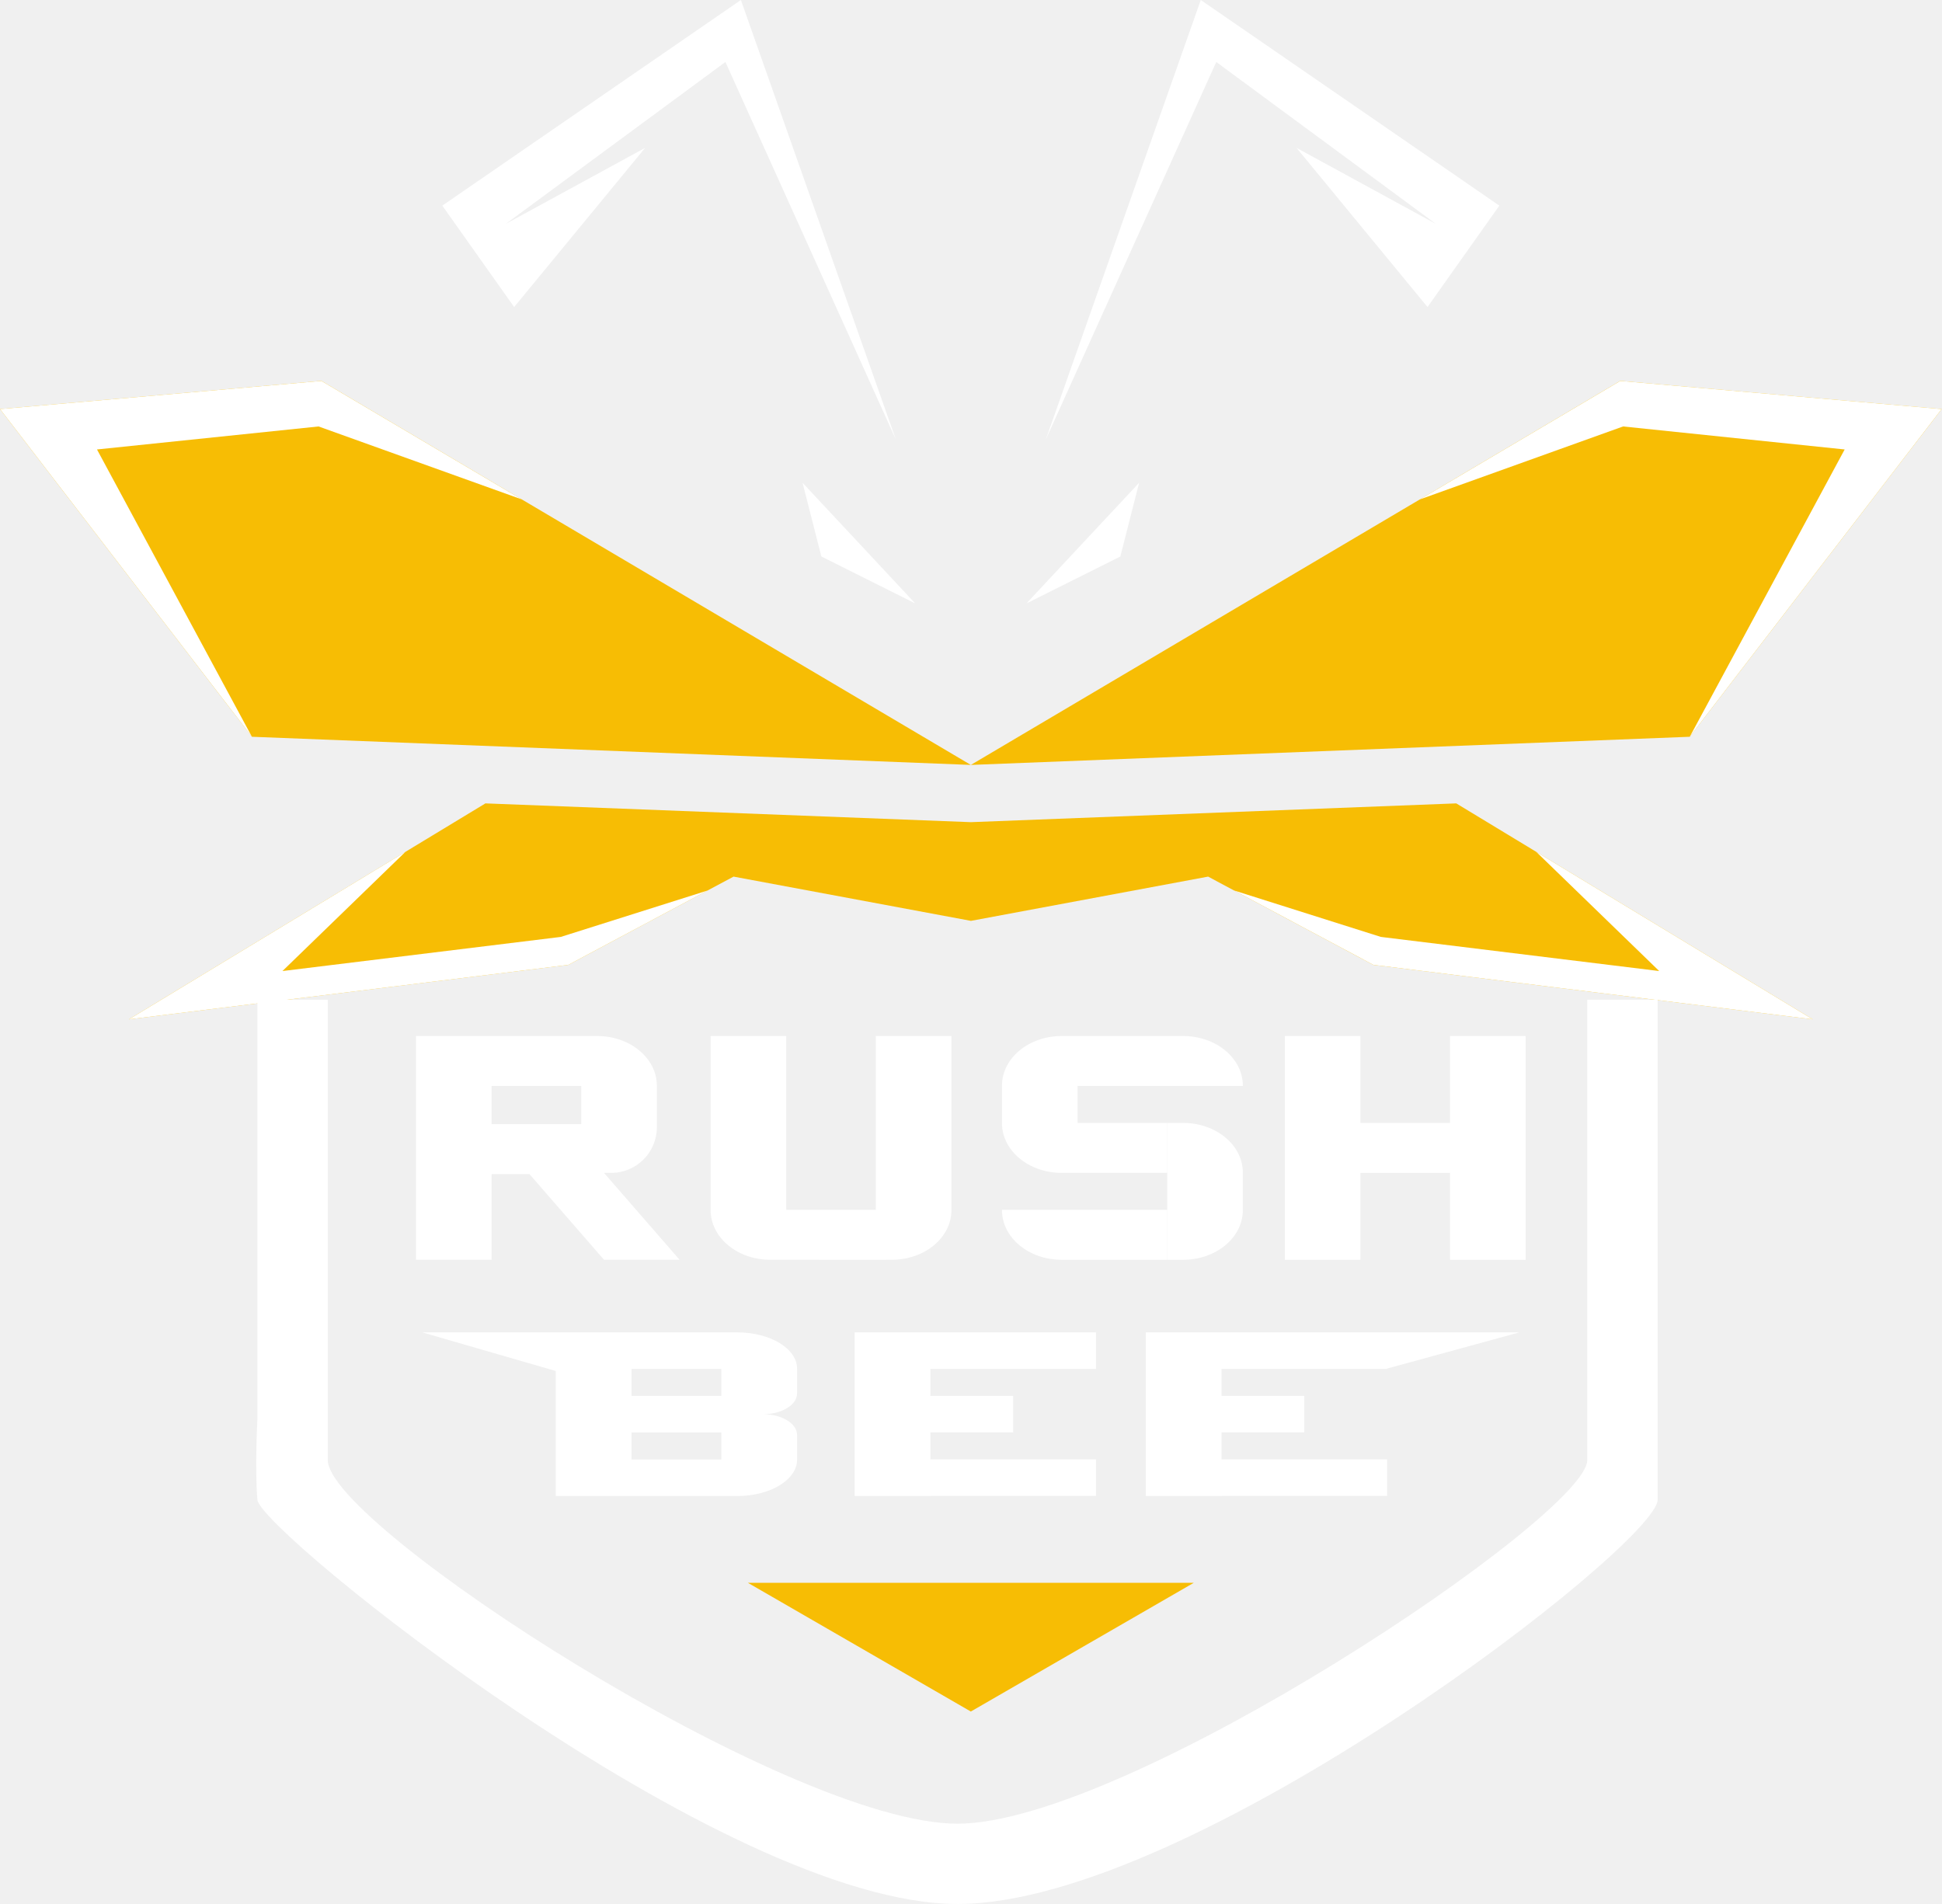
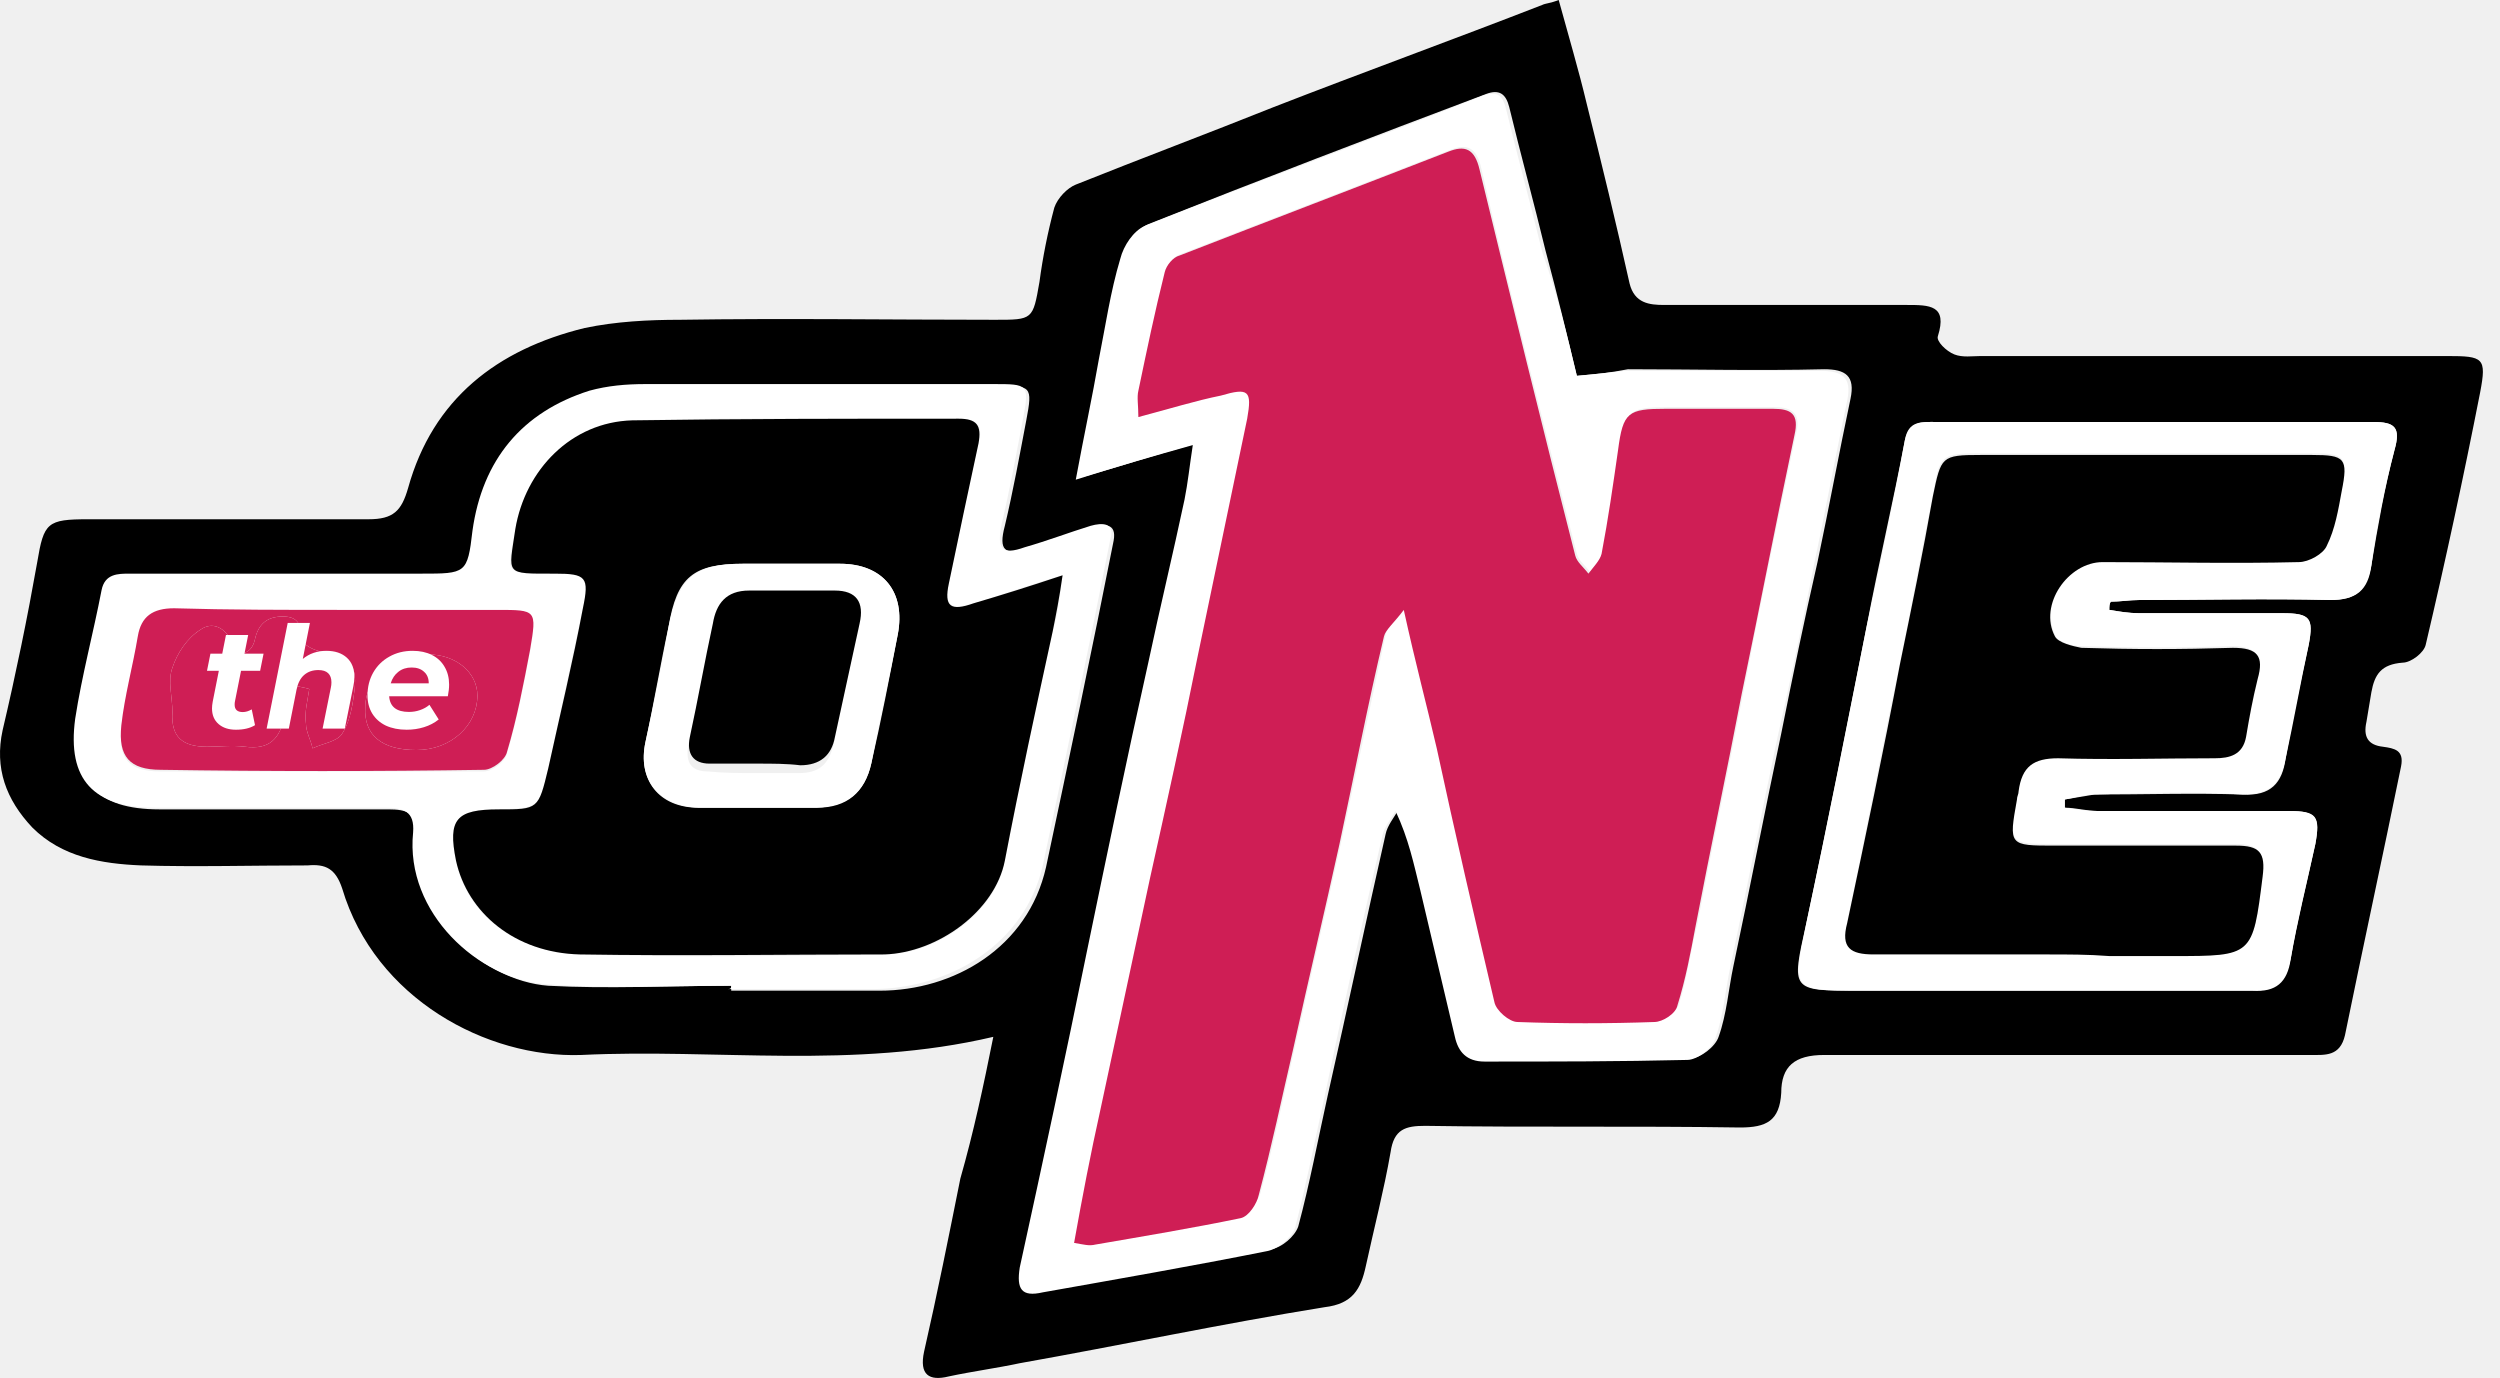
- <svg xmlns="http://www.w3.org/2000/svg" width="102" height="100" viewBox="0 0 102 100" fill="none">
-   <g clip-path="url(#clip0_0_192)">
-     <path d="M42.153 25.356C42.482 26.646 42.811 27.937 43.14 29.227C44.783 30.049 46.427 30.871 48.071 31.693C46.099 29.581 44.126 27.468 42.153 25.356Z" fill="white" />
-     <path d="M59.83 25.356C57.857 27.468 55.885 29.581 53.912 31.693C55.556 30.871 57.2 30.049 58.844 29.227C59.172 27.937 59.501 26.646 59.83 25.356Z" fill="white" />
-     <path d="M23.232 10.8C24.49 12.575 25.747 14.351 27.005 16.126C29.298 13.339 31.591 10.553 33.884 7.767C31.443 9.099 29.002 10.43 26.561 11.761C30.408 8.926 34.254 6.09 38.101 3.255C41.084 9.863 44.068 16.471 47.051 23.079C44.339 15.386 41.627 7.693 38.914 0C33.687 3.6 28.46 7.2 23.232 10.8Z" fill="white" />
-     <path d="M63.068 0C60.356 7.693 57.643 15.386 54.931 23.079C57.915 16.471 60.898 9.863 63.882 3.255C67.728 6.09 71.575 8.926 75.421 11.761C72.98 10.43 70.539 9.098 68.098 7.767C70.391 10.553 72.684 13.339 74.978 16.126C76.235 14.351 77.493 12.575 78.75 10.8C73.523 7.2 68.295 3.6 63.068 0Z" fill="white" />
-     <path d="M76.487 42.195L50.992 43.181L25.496 42.195C19.254 45.975 13.013 49.756 6.771 53.537C14.464 52.584 22.157 51.63 29.85 50.677C32.743 49.132 35.636 47.586 38.529 46.041C42.685 46.816 46.841 47.59 50.997 48.365C55.149 47.59 59.301 46.816 63.454 46.041C66.347 47.586 69.24 49.132 72.133 50.677C79.826 51.63 87.519 52.584 95.212 53.537C88.971 49.756 82.729 45.975 76.487 42.195Z" fill="#F7BD04" />
-     <path d="M0 21.485L13.231 38.696C25.818 39.189 38.404 39.682 50.991 40.175C39.621 33.452 28.25 26.729 16.88 20.005C11.253 20.498 5.627 20.992 0 21.485Z" fill="#F7BD04" />
-     <path d="M85.102 20.005C73.732 26.729 62.362 33.452 50.991 40.175C63.578 39.682 76.165 39.189 88.752 38.696C93.162 32.959 97.572 27.222 101.982 21.485C96.356 20.992 90.729 20.499 85.102 20.005Z" fill="#F7BD04" />
-     <path d="M5.094 23.606C8.973 23.203 12.853 22.8 16.732 22.398C20.29 23.675 23.847 24.952 27.404 26.229C23.896 24.154 20.388 22.08 16.88 20.006C11.253 20.499 5.627 20.992 0 21.485L13.231 38.696C10.518 33.666 7.806 28.636 5.094 23.606Z" fill="white" />
-     <path d="M14.835 51.001C16.989 48.914 19.143 46.826 21.296 44.738C16.454 47.671 11.612 50.604 6.771 53.537L29.85 50.677C32.287 49.375 34.724 48.073 37.162 46.772C34.593 47.584 32.024 48.396 29.455 49.208C24.582 49.806 19.709 50.404 14.835 51.001Z" fill="white" />
-     <path d="M96.888 23.606C94.176 28.636 91.464 33.666 88.752 38.696C93.162 32.959 97.572 27.222 101.982 21.485C96.356 20.992 90.729 20.499 85.103 20.006C81.594 22.08 78.086 24.154 74.578 26.229C78.135 24.952 81.693 23.675 85.25 22.398C89.13 22.8 93.009 23.203 96.888 23.606Z" fill="white" />
-     <path d="M87.147 51.001C82.274 50.403 77.4 49.806 72.527 49.208C69.958 48.396 67.39 47.583 64.821 46.771C67.258 48.073 69.695 49.375 72.133 50.676L95.212 53.537C90.37 50.604 85.528 47.671 80.686 44.738L87.147 51.001Z" fill="white" />
-     <path d="M83.367 52.508V59.461C83.367 59.461 83.367 69.96 83.367 76.688C83.367 79.602 59.204 95.783 50.291 95.783C41.379 95.783 17.216 80.099 17.216 76.688C17.216 73.276 17.216 59.461 17.216 59.461V55.063V52.508H13.518V55.522V59.461V74.553C13.518 74.553 13.384 77.128 13.518 78.769C13.653 80.41 37.932 100 50.291 100C62.65 100 87.065 81.094 87.065 78.769C87.065 76.444 87.065 74.553 87.065 74.553V59.461V55.522V52.508H83.367Z" fill="white" />
-     <path d="M39.281 83.131H62.702L50.991 89.892L39.281 83.131Z" fill="#F7BD04" />
-     <path d="M37.887 73.316H33.17V71.898H37.887V73.316ZM37.887 76.654H33.17V75.236H37.887V76.654ZM38.723 69.978H29.192H22.18C24.518 70.655 26.854 71.331 29.192 72.007V78.573H33.17L37.887 78.573L38.723 78.573C40.458 78.573 41.865 77.719 41.865 76.666V75.365C41.865 74.764 41.061 74.276 40.07 74.276C41.061 74.276 41.865 73.788 41.865 73.186V71.885C41.865 70.832 40.458 69.978 38.723 69.978Z" fill="white" />
-     <path d="M44.889 78.573H48.867V78.567H57.562V76.647H48.867V75.232H53.214V73.313H48.867V71.898H57.562V69.978H44.889V78.573Z" fill="white" />
-     <path d="M72.854 71.898V71.879C75.171 71.245 77.486 70.612 79.803 69.978H72.854H60.181V78.573H64.159V78.567H72.854V76.647H64.159V75.232H68.507V73.313H64.159V71.898H72.854Z" fill="white" />
-     <path d="M30.529 59.04H25.821V57.037H30.529V59.04ZM32.103 61.601C33.427 61.601 34.5 60.529 34.5 59.205V57.02C34.5 55.58 33.096 54.413 31.364 54.413H21.85V66.165H25.821V61.664H27.808L31.724 66.165H35.694L31.724 61.601H32.103Z" fill="white" />
-     <path d="M46.002 63.542H41.295V54.413H37.324V63.558C37.324 64.998 38.728 66.165 40.459 66.165H41.295L46.003 66.166L46.837 66.165C48.569 66.165 49.973 64.998 49.973 63.558V54.413H46.002V63.542Z" fill="white" />
-     <path d="M62.142 58.977H61.307V66.166H62.142C63.874 66.166 65.278 64.998 65.278 63.558V61.585C65.278 60.145 63.874 58.977 62.142 58.977Z" fill="white" />
-     <path d="M62.142 54.413H56.599L55.763 54.413C54.031 54.413 52.627 55.58 52.627 57.021V58.993C52.627 60.434 54.031 61.601 55.763 61.601H61.305V58.977H56.599V57.037H65.278V57.02C65.278 55.58 63.873 54.413 62.142 54.413Z" fill="white" />
-     <path d="M52.627 63.558C52.627 64.998 54.031 66.166 55.763 66.166H61.306V63.541H52.627V63.558Z" fill="white" />
-     <path d="M80.132 58.977V54.413H76.161V58.977H71.454V54.413H67.482V66.166H71.454V61.602H76.161V66.166H80.132V61.602V58.977Z" fill="white" />
-   </g>
-   <defs>
-     <clipPath id="clip0_0_192">
-       <rect width="102" height="100" fill="white" />
-     </clipPath>
-   </defs>
+ <svg xmlns="http://www.w3.org/2000/svg" width="127" height="70" viewBox="0 0 127 70" fill="none">
+   <path d="M50.46 52.672C43.342 54.346 36.392 53.258 29.525 53.593C24.752 53.76 19.058 50.745 17.383 45.135C17.048 44.13 16.546 43.879 15.625 43.963C12.778 43.963 9.931 44.046 7.167 43.963C5.158 43.879 3.148 43.544 1.641 42.037C0.301 40.613 -0.285 39.022 0.133 37.096C0.803 34.249 1.389 31.402 1.892 28.555C2.227 26.545 2.394 26.378 4.488 26.378C9.261 26.378 13.95 26.378 18.723 26.378C19.979 26.378 20.398 25.959 20.733 24.787C21.989 20.265 25.255 17.753 29.693 16.664C31.284 16.329 32.959 16.245 34.55 16.245C39.909 16.162 45.268 16.245 50.544 16.245C52.47 16.245 52.47 16.245 52.805 14.319C52.972 13.063 53.223 11.807 53.558 10.551C53.726 10.049 54.228 9.546 54.647 9.379C57.996 8.039 61.346 6.783 64.695 5.443C69.217 3.684 73.823 2.01 78.345 0.251C78.512 0.167 78.764 0.167 79.182 0C79.685 1.842 80.187 3.517 80.606 5.276C81.359 8.29 82.113 11.388 82.783 14.403C83.034 15.408 83.788 15.492 84.541 15.492C88.645 15.492 92.748 15.492 96.851 15.492C98.023 15.492 98.945 15.492 98.442 17.083C98.358 17.334 98.861 17.836 99.279 18.004C99.698 18.171 100.201 18.087 100.619 18.087C108.491 18.087 116.446 18.087 124.317 18.087C126.16 18.087 126.327 18.171 125.992 19.93C125.155 24.2 124.234 28.471 123.229 32.742C123.145 33.16 122.475 33.663 122.056 33.663C120.968 33.747 120.633 34.249 120.465 35.17C120.382 35.673 120.298 36.175 120.214 36.677C120.047 37.431 120.298 37.85 121.051 37.934C121.638 38.017 122.14 38.101 121.973 38.938C121.051 43.46 120.047 48.066 119.125 52.588C118.874 53.676 118.121 53.593 117.367 53.593C109.161 53.593 100.954 53.593 92.664 53.593C91.157 53.593 90.487 54.179 90.487 55.519C90.403 56.942 89.733 57.277 88.394 57.277C83.034 57.193 77.675 57.277 72.4 57.193C71.395 57.193 70.808 57.361 70.641 58.533C70.306 60.459 69.804 62.385 69.385 64.311C69.134 65.483 68.715 66.237 67.291 66.405C62.1 67.242 56.992 68.331 51.8 69.252C50.627 69.503 49.371 69.67 48.199 69.922C47.194 70.173 46.692 69.838 46.943 68.665C47.613 65.735 48.199 62.804 48.785 59.873C49.455 57.528 49.958 55.184 50.46 52.672ZM80.103 19.092C79.601 16.999 79.099 14.905 78.512 12.728C77.926 10.3 77.256 7.871 76.67 5.443C76.503 4.773 76.168 4.522 75.498 4.773C69.72 6.95 64.026 9.127 58.331 11.388C57.745 11.64 57.243 12.393 57.075 13.063C56.573 14.738 56.322 16.413 55.987 18.171C55.568 20.097 55.233 22.023 54.814 24.284C56.908 23.698 58.666 23.112 60.76 22.526C60.592 23.614 60.509 24.452 60.341 25.289C59.755 28.052 59.085 30.816 58.499 33.579C57.494 38.436 56.489 43.293 55.401 48.15C54.228 53.509 53.14 58.952 51.967 64.311C51.716 65.4 51.967 65.818 53.14 65.567C56.908 64.897 60.76 64.227 64.528 63.474C65.114 63.39 65.784 62.804 65.952 62.301C66.538 60.124 66.957 57.863 67.459 55.602C68.464 51.164 69.385 46.81 70.39 42.372C70.474 41.953 70.808 41.534 71.06 41.116C71.73 42.539 71.981 43.879 72.316 45.135C72.902 47.647 73.488 50.076 74.074 52.588C74.242 53.341 74.66 53.844 75.582 53.844C79.015 53.844 82.448 53.844 85.881 53.76C86.384 53.76 87.137 53.174 87.305 52.672C87.724 51.499 87.807 50.243 88.058 49.071C88.896 45.135 89.65 41.199 90.487 37.264C91.073 34.333 91.659 31.486 92.329 28.555C92.915 25.791 93.418 23.028 94.004 20.265C94.255 19.092 93.753 18.757 92.664 18.757C89.315 18.841 85.965 18.757 82.699 18.757C81.862 18.925 81.108 19.009 80.103 19.092ZM37.146 50.076C37.146 50.159 37.146 50.243 37.146 50.327C39.658 50.327 42.17 50.327 44.682 50.327C48.45 50.327 52.218 48.15 53.14 44.046C54.312 38.52 55.484 32.993 56.573 27.466C56.74 26.545 56.071 26.629 55.568 26.796C54.396 27.131 53.307 27.55 52.218 27.885C51.046 28.22 50.711 27.969 51.046 26.713C51.465 24.954 51.8 23.112 52.135 21.353C52.47 19.595 52.386 19.595 50.627 19.595C44.766 19.595 38.82 19.595 32.959 19.595C32.038 19.595 31.033 19.678 30.112 19.93C26.678 21.018 24.669 23.363 24.166 27.047C23.831 29.225 23.831 29.225 21.57 29.225C16.63 29.225 11.689 29.225 6.749 29.225C6.079 29.225 5.492 29.225 5.325 30.062C4.906 32.239 4.32 34.416 3.985 36.594C3.566 39.692 4.906 41.116 8.088 41.116C11.94 41.116 15.876 41.116 19.728 41.116C20.649 41.116 21.235 41.283 21.151 42.372C20.733 46.475 24.501 49.824 27.851 50.076C30.865 50.243 34.047 50.076 37.146 50.076ZM107.151 30.983C107.151 30.816 107.151 30.648 107.235 30.564C107.737 30.564 108.239 30.481 108.658 30.481C111.924 30.481 115.106 30.397 118.372 30.481C119.712 30.481 120.214 29.978 120.465 28.722C120.8 26.713 121.135 24.787 121.638 22.861C121.973 21.688 121.638 21.437 120.549 21.437C116.781 21.437 112.929 21.437 109.161 21.437C105.56 21.437 101.959 21.437 98.358 21.437C97.688 21.437 97.019 21.353 96.767 22.358C96.181 25.456 95.427 28.639 94.841 31.737C93.837 36.845 92.832 41.953 91.743 46.977C90.989 50.327 90.989 50.327 94.339 50.327C101.038 50.327 107.737 50.327 114.436 50.327C115.608 50.327 116.111 49.824 116.362 48.736C116.697 46.726 117.199 44.8 117.618 42.874C117.869 41.534 117.702 41.199 116.278 41.199C113.013 41.199 109.831 41.199 106.565 41.199C105.979 41.199 105.476 41.032 104.89 41.032C104.89 40.864 104.89 40.781 104.89 40.613C105.392 40.529 105.895 40.446 106.397 40.362C108.909 40.362 111.422 40.278 113.934 40.362C115.357 40.446 115.943 39.776 116.111 38.52C116.446 36.594 116.865 34.668 117.283 32.742C117.534 31.402 117.367 31.151 115.943 31.151C113.515 31.151 111.087 31.151 108.658 31.151C108.156 31.151 107.653 31.067 107.151 30.983Z" fill="black" />
+   <path d="M80.105 19.093C81.026 19.009 81.78 18.925 82.534 18.841C85.883 18.841 89.233 18.841 92.498 18.841C93.587 18.841 94.09 19.176 93.838 20.349C93.252 23.112 92.75 25.875 92.163 28.639C91.577 31.57 90.991 34.417 90.321 37.347C89.484 41.283 88.73 45.219 87.893 49.155C87.642 50.327 87.558 51.583 87.139 52.755C86.972 53.258 86.218 53.844 85.716 53.844C82.282 53.928 78.849 53.928 75.416 53.928C74.495 53.928 74.076 53.425 73.909 52.672C73.322 50.16 72.736 47.731 72.15 45.219C71.815 43.879 71.564 42.623 70.894 41.2C70.643 41.618 70.308 42.037 70.224 42.456C69.219 46.81 68.214 51.248 67.293 55.686C66.791 57.947 66.372 60.124 65.786 62.385C65.618 62.888 64.865 63.474 64.362 63.558C60.594 64.311 56.742 64.981 52.974 65.651C51.885 65.902 51.634 65.484 51.802 64.395C52.974 59.036 54.146 53.593 55.235 48.233C56.24 43.377 57.245 38.52 58.333 33.663C58.919 30.9 59.589 28.136 60.175 25.373C60.343 24.536 60.427 23.698 60.594 22.61C58.501 23.196 56.742 23.698 54.649 24.368C55.067 22.107 55.486 20.181 55.821 18.255C56.156 16.58 56.407 14.822 56.91 13.147C57.077 12.477 57.58 11.724 58.166 11.472C63.86 9.211 69.638 7.118 75.332 4.857C76.086 4.606 76.337 4.857 76.504 5.527C77.091 7.955 77.76 10.384 78.347 12.812C79.1 14.906 79.603 16.999 80.105 19.093ZM57.831 21.186C59.338 20.767 60.678 20.349 62.101 20.014C63.441 19.595 63.692 19.762 63.441 21.186C62.688 25.206 61.766 29.225 60.929 33.244C60.092 37.013 59.254 40.781 58.501 44.549C57.663 48.485 56.826 52.337 55.989 56.272C55.486 58.45 55.151 60.711 54.649 63.055C55.151 63.055 55.402 63.139 55.737 63.139C58.249 62.72 60.678 62.302 63.106 61.799C63.441 61.715 63.86 61.045 64.027 60.627C64.697 58.198 65.2 55.686 65.786 53.174C66.54 49.741 67.377 46.224 68.131 42.791C68.884 39.273 69.638 35.757 70.391 32.239C70.475 31.821 70.894 31.57 71.396 30.9C72.066 33.496 72.569 35.757 73.071 37.934C74.076 42.204 74.997 46.559 76.002 50.829C76.086 51.248 76.756 51.751 77.174 51.834C79.519 51.918 81.864 51.918 84.125 51.834C84.543 51.834 85.213 51.332 85.297 50.997C85.716 49.657 85.883 48.317 86.218 46.977C86.972 43.042 87.809 39.106 88.563 35.17C89.4 30.816 90.321 26.378 91.242 22.023C91.494 21.018 91.075 20.684 90.154 20.684C88.311 20.684 86.469 20.684 84.711 20.684C82.785 20.684 82.534 20.851 82.282 22.777C82.031 24.536 81.78 26.294 81.445 28.053C81.361 28.387 81.026 28.723 80.775 29.057C80.524 28.723 80.189 28.471 80.105 28.136C78.43 21.605 76.756 15.073 75.248 8.542C74.997 7.453 74.495 7.285 73.657 7.62C69.135 9.379 64.53 11.137 60.008 12.896C59.673 12.98 59.338 13.398 59.254 13.733C58.752 15.743 58.333 17.753 57.914 19.762C57.747 20.181 57.831 20.6 57.831 21.186Z" fill="white" />
+   <path d="M37.148 50.075C33.966 50.075 30.867 50.243 27.685 49.992C24.336 49.74 20.568 46.391 20.986 42.288C21.07 41.199 20.484 41.032 19.563 41.032C15.711 41.032 11.775 41.032 7.923 41.032C4.741 41.032 3.401 39.608 3.82 36.51C4.155 34.333 4.741 32.156 5.16 29.978C5.327 29.141 5.997 29.141 6.583 29.141C11.524 29.141 16.465 29.141 21.405 29.141C23.666 29.141 23.75 29.141 24.001 26.964C24.503 23.363 26.513 20.934 29.946 19.846C30.867 19.595 31.789 19.511 32.793 19.511C38.655 19.511 44.601 19.511 50.462 19.511C52.221 19.511 52.304 19.511 51.97 21.27C51.635 23.028 51.3 24.87 50.881 26.629C50.63 27.885 50.881 28.22 52.053 27.801C53.226 27.466 54.314 27.047 55.403 26.712C55.989 26.545 56.659 26.545 56.408 27.382C55.319 32.909 54.147 38.436 52.974 43.963C52.053 47.982 48.285 50.159 44.517 50.243C42.005 50.243 39.492 50.243 36.98 50.243C37.148 50.243 37.148 50.159 37.148 50.075ZM53.979 29.225C52.221 29.727 50.881 30.23 49.457 30.648C48.285 30.983 47.95 30.816 48.201 29.643C48.704 27.299 49.122 24.954 49.709 22.526C49.96 21.605 49.625 21.27 48.704 21.27C43.177 21.27 37.65 21.186 32.123 21.353C29.025 21.437 26.764 23.782 26.178 26.88C25.759 29.225 25.508 29.141 28.188 29.141C29.779 29.141 29.946 29.308 29.611 30.899C29.025 33.579 28.439 36.342 27.853 39.022C27.35 41.115 27.35 41.032 25.341 41.115C23.247 41.115 22.745 41.618 23.163 43.711C23.666 46.391 26.178 48.401 29.444 48.484C34.636 48.652 39.744 48.568 44.935 48.484C47.615 48.484 50.63 46.307 51.048 43.711C51.802 39.859 52.639 35.924 53.477 32.072C53.728 31.318 53.812 30.481 53.979 29.225ZM17.302 30.983C14.455 30.983 11.691 30.983 8.844 30.983C7.756 30.983 7.253 31.402 7.002 32.407C6.751 33.914 6.332 35.421 6.165 36.929C5.997 38.52 6.5 39.19 8.174 39.19C13.617 39.19 19.144 39.19 24.587 39.19C25.006 39.19 25.676 38.687 25.759 38.268C26.262 36.594 26.597 34.835 26.932 33.077C27.267 31.067 27.267 31.067 25.257 31.067C22.577 30.983 19.898 30.983 17.302 30.983Z" fill="white" />
+   <path d="M107.154 30.983C107.656 31.067 108.159 31.151 108.661 31.151C111.09 31.151 113.518 31.151 115.946 31.151C117.37 31.151 117.537 31.402 117.286 32.742C116.868 34.668 116.533 36.594 116.114 38.52C115.863 39.776 115.36 40.362 113.937 40.362C111.425 40.195 108.912 40.278 106.4 40.362C105.898 40.362 105.395 40.53 104.893 40.613C104.893 40.781 104.893 40.865 104.893 41.032C105.479 41.116 105.982 41.2 106.568 41.2C109.833 41.2 113.016 41.2 116.281 41.2C117.705 41.2 117.872 41.451 117.621 42.874C117.202 44.8 116.7 46.81 116.365 48.736C116.198 49.908 115.611 50.411 114.439 50.327C107.74 50.327 101.041 50.327 94.342 50.327C90.992 50.327 91.076 50.243 91.746 46.977C92.835 41.869 93.84 36.761 94.844 31.737C95.514 28.639 96.184 25.54 96.77 22.358C96.938 21.354 97.608 21.437 98.361 21.437C101.962 21.437 105.563 21.437 109.164 21.437C112.932 21.437 116.784 21.437 120.552 21.437C121.641 21.437 121.976 21.689 121.641 22.861C121.138 24.787 120.719 26.797 120.468 28.723C120.301 29.979 119.715 30.481 118.375 30.481C115.109 30.397 111.927 30.481 108.661 30.481C108.159 30.481 107.656 30.565 107.238 30.565C107.154 30.648 107.154 30.816 107.154 30.983ZM103.972 48.485C105.06 48.485 106.065 48.485 107.154 48.485C108.242 48.485 109.331 48.485 110.42 48.485C114.523 48.485 114.439 48.485 114.942 44.465C115.109 43.293 114.69 42.874 113.602 42.874C110.503 42.874 107.489 42.874 104.39 42.874C102.046 42.874 102.046 42.874 102.465 40.53C102.465 40.362 102.548 40.278 102.548 40.111C102.716 38.939 103.302 38.436 104.558 38.436C107.238 38.52 109.833 38.436 112.513 38.436C113.351 38.436 113.937 38.269 114.104 37.348C114.272 36.343 114.523 35.422 114.69 34.417C114.942 33.328 114.607 32.826 113.434 32.826C110.838 32.909 108.326 32.909 105.73 32.826C105.228 32.826 104.474 32.575 104.39 32.239C103.637 30.565 105.06 28.471 106.819 28.471C110.168 28.471 113.518 28.471 116.784 28.471C117.286 28.471 118.04 28.053 118.207 27.634C118.626 26.797 118.71 25.792 118.961 24.87C119.296 23.196 119.128 23.028 117.454 23.028C111.843 23.028 106.233 23.028 100.622 23.028C98.612 23.028 98.529 23.112 98.194 25.122C97.608 27.969 97.105 30.816 96.519 33.663C95.598 38.017 94.761 42.456 93.84 46.81C93.588 48.066 94.007 48.401 95.179 48.401C98.11 48.485 101.041 48.485 103.972 48.485Z" fill="white" />
+   <path d="M57.83 21.186C57.83 20.6 57.746 20.181 57.83 19.846C58.249 17.836 58.667 15.827 59.17 13.817C59.253 13.482 59.588 13.063 59.923 12.98C64.445 11.221 69.051 9.463 73.573 7.704C74.41 7.369 74.912 7.537 75.164 8.625C76.755 15.157 78.346 21.688 80.021 28.22C80.104 28.555 80.439 28.806 80.691 29.141C80.942 28.806 81.277 28.471 81.36 28.136C81.695 26.378 81.947 24.619 82.198 22.861C82.449 20.935 82.7 20.767 84.626 20.767C86.468 20.767 88.311 20.767 90.069 20.767C90.99 20.767 91.409 21.018 91.158 22.107C90.237 26.462 89.399 30.816 88.478 35.254C87.725 39.19 86.887 43.125 86.133 47.061C85.882 48.401 85.631 49.741 85.212 51.081C85.129 51.499 84.459 51.918 84.04 51.918C81.695 52.002 79.351 52.002 77.09 51.918C76.671 51.918 76.001 51.332 75.917 50.913C74.912 46.642 73.908 42.288 72.987 38.017C72.484 35.84 71.898 33.663 71.312 30.983C70.809 31.653 70.391 31.988 70.307 32.323C69.469 35.84 68.8 39.357 68.046 42.874C67.292 46.307 66.455 49.825 65.701 53.258C65.115 55.77 64.613 58.198 63.943 60.711C63.859 61.129 63.44 61.799 63.022 61.883C60.593 62.385 58.081 62.804 55.653 63.223C55.318 63.306 55.066 63.223 54.564 63.139C54.983 60.794 55.401 58.617 55.904 56.356C56.741 52.42 57.579 48.568 58.416 44.633C59.253 40.864 60.091 37.096 60.844 33.328C61.682 29.309 62.519 25.289 63.357 21.27C63.608 19.846 63.44 19.679 62.017 20.097C60.761 20.349 59.421 20.767 57.83 21.186Z" fill="#CF1E55" />
+   <path d="M53.979 29.225C53.812 30.397 53.644 31.235 53.477 32.072C52.639 35.924 51.802 39.776 51.048 43.712C50.546 46.307 47.615 48.401 44.935 48.485C39.743 48.485 34.635 48.569 29.444 48.485C26.178 48.401 23.749 46.391 23.163 43.712C22.744 41.618 23.163 41.116 25.34 41.116C27.35 41.116 27.35 41.116 27.853 39.022C28.439 36.343 29.109 33.579 29.611 30.9C29.946 29.309 29.779 29.141 28.188 29.141C25.592 29.141 25.843 29.225 26.178 26.88C26.68 23.866 29.025 21.437 32.123 21.354C37.65 21.27 43.177 21.27 48.703 21.27C49.624 21.27 49.876 21.605 49.708 22.526C49.206 24.87 48.703 27.215 48.201 29.644C47.95 30.816 48.285 31.067 49.457 30.648C50.881 30.23 52.221 29.811 53.979 29.225ZM38.487 41.032C39.492 41.032 40.497 41.032 41.502 41.032C43.009 40.948 43.93 40.278 44.265 38.771C44.768 36.594 45.186 34.417 45.605 32.239C46.024 30.062 44.852 28.639 42.674 28.639C40.999 28.639 39.408 28.639 37.734 28.639C35.222 28.639 34.384 29.309 33.965 31.821C33.547 33.747 33.212 35.757 32.793 37.682C32.374 39.608 33.463 41.032 35.473 41.032C36.478 41.032 37.483 41.032 38.487 41.032Z" fill="black" />
+   <path d="M15.04 34.835C15.291 34.919 15.459 34.919 15.71 35.003C15.627 35.589 15.459 36.175 15.543 36.761C15.543 37.18 15.794 37.599 15.878 38.017C16.38 37.766 17.134 37.682 17.385 37.264C17.72 36.761 17.887 36.008 17.971 35.338C18.222 33.747 17.804 33.328 16.213 33.077C15.878 32.993 15.375 32.742 15.375 32.491C15.291 31.821 15.208 31.318 14.37 31.318C13.533 31.318 13.114 31.737 12.947 32.491C12.779 33.244 12.11 33.412 11.858 32.742C11.44 31.821 10.77 31.57 10.184 31.988C9.514 32.407 9.011 33.161 8.76 33.914C8.509 34.584 8.76 35.422 8.76 36.175C8.676 37.431 9.262 37.934 10.518 37.934C11.188 37.934 11.774 37.85 12.444 37.934C13.7 38.101 14.203 37.515 14.454 36.426C14.538 36.008 14.789 35.422 15.04 34.835Z" fill="#CF1E55" />
+   <path d="M21.153 38.101C22.912 38.101 24.252 36.845 24.252 35.338C24.252 34.165 23.163 33.244 21.739 33.244C19.981 33.244 18.557 34.417 18.557 35.924C18.474 37.347 19.395 38.101 21.153 38.101Z" fill="#CF1E55" />
+   <path fill-rule="evenodd" clip-rule="evenodd" d="M17.301 30.983H25.256C27.266 30.983 27.266 30.983 26.931 32.993C26.596 34.752 26.261 36.51 25.759 38.185C25.675 38.604 25.005 39.106 24.587 39.106C19.143 39.19 13.617 39.19 8.174 39.106C6.583 39.106 5.997 38.436 6.164 36.845C6.332 35.338 6.75 33.831 7.001 32.323C7.169 31.318 7.755 30.9 8.844 30.9C11.606 30.983 14.453 30.983 17.299 30.983H17.301ZM15.71 35.003C15.459 34.919 15.291 34.919 15.04 34.835C14.789 35.422 14.538 36.008 14.454 36.426C14.203 37.515 13.7 38.101 12.444 37.934C11.774 37.85 11.188 37.934 10.518 37.934C9.262 37.934 8.676 37.431 8.76 36.175C8.76 35.422 8.509 34.584 8.76 33.914C9.011 33.161 9.514 32.407 10.184 31.988C10.77 31.57 11.44 31.821 11.858 32.742C12.11 33.412 12.779 33.244 12.947 32.491C13.114 31.737 13.533 31.318 14.37 31.318C15.208 31.318 15.291 31.821 15.375 32.491C15.375 32.742 15.878 32.993 16.213 33.077C17.804 33.328 18.222 33.747 17.971 35.338C17.887 36.008 17.72 36.761 17.385 37.264C17.134 37.682 16.38 37.766 15.878 38.017C15.794 37.599 15.543 37.18 15.543 36.761C15.459 36.175 15.627 35.589 15.71 35.003ZM24.252 35.338C24.252 36.845 22.912 38.101 21.153 38.101C19.395 38.101 18.474 37.347 18.557 35.924C18.557 34.417 19.981 33.244 21.739 33.244C23.163 33.244 24.252 34.165 24.252 35.338Z" fill="#CF1E55" />
+   <path d="M103.969 48.485C101.038 48.485 98.107 48.485 95.176 48.485C94.004 48.485 93.502 48.15 93.837 46.894C94.758 42.539 95.679 38.185 96.516 33.747C97.102 30.899 97.689 28.052 98.191 25.205C98.61 23.196 98.61 23.112 100.619 23.112C106.23 23.112 111.84 23.112 117.451 23.112C119.126 23.112 119.293 23.279 118.958 24.954C118.791 25.875 118.623 26.88 118.204 27.717C118.037 28.136 117.283 28.555 116.781 28.555C113.431 28.639 110.082 28.555 106.816 28.555C105.057 28.555 103.55 30.732 104.388 32.323C104.555 32.658 105.309 32.825 105.727 32.909C108.323 32.993 110.835 32.993 113.431 32.909C114.687 32.909 115.022 33.328 114.687 34.5C114.436 35.505 114.269 36.426 114.101 37.431C113.934 38.352 113.264 38.52 112.51 38.52C109.831 38.52 107.235 38.603 104.555 38.52C103.299 38.52 102.713 38.938 102.545 40.194C102.545 40.362 102.462 40.446 102.462 40.613C102.043 42.958 102.043 42.958 104.388 42.958C107.486 42.958 110.5 42.958 113.599 42.958C114.771 42.958 115.106 43.293 114.939 44.549C114.436 48.568 114.436 48.568 110.417 48.568C109.328 48.568 108.24 48.568 107.151 48.568C106.062 48.484 105.057 48.485 103.969 48.485Z" fill="black" />
+   <path d="M38.487 41.032C37.482 41.032 36.477 41.032 35.472 41.032C33.462 40.948 32.374 39.608 32.793 37.682C33.211 35.756 33.63 33.747 33.965 31.821C34.467 29.392 35.221 28.639 37.733 28.639C39.408 28.639 40.999 28.639 42.674 28.639C44.851 28.639 46.023 30.062 45.605 32.239C45.186 34.417 44.684 36.594 44.265 38.771C43.93 40.278 43.009 41.032 41.501 41.032C40.497 41.032 39.492 41.032 38.487 41.032ZM38.403 39.273C39.157 39.273 39.827 39.273 40.58 39.273C41.585 39.273 42.088 38.855 42.339 37.85C42.758 35.924 43.093 33.998 43.595 32.072C43.846 30.9 43.427 30.397 42.339 30.397C40.915 30.397 39.408 30.397 37.984 30.397C36.896 30.397 36.393 31.067 36.142 32.072C35.807 33.998 35.389 35.924 34.97 37.85C34.802 38.771 35.137 39.19 35.975 39.19C36.812 39.273 37.566 39.273 38.403 39.273Z" fill="white" />
+   <path d="M38.475 38.792C37.638 38.792 36.8 38.792 36.047 38.792C35.209 38.792 34.874 38.29 35.042 37.453C35.461 35.527 35.795 33.601 36.214 31.675C36.382 30.67 36.884 30 38.056 30C39.48 30 40.987 30 42.411 30C43.499 30 43.918 30.586 43.667 31.675C43.248 33.601 42.83 35.527 42.411 37.453C42.243 38.374 41.657 38.876 40.652 38.876C39.982 38.792 39.229 38.792 38.475 38.792Z" fill="black" />
+   <path d="M11.934 35.638C11.925 35.676 11.92 35.729 11.92 35.797C11.92 36.048 12.057 36.173 12.332 36.173C12.482 36.173 12.634 36.127 12.788 36.036L12.955 36.839C12.704 36.993 12.381 37.07 11.985 37.07C11.618 37.07 11.324 36.974 11.102 36.781C10.88 36.588 10.77 36.323 10.77 35.985C10.77 35.889 10.782 35.775 10.806 35.645L11.117 34.075H10.516L10.69 33.207H11.29L11.479 32.259H12.607L12.419 33.207H13.389L13.215 34.075H12.245L11.934 35.638Z" fill="white" />
+   <path d="M16.583 33.062C17.017 33.062 17.362 33.178 17.618 33.409C17.874 33.641 18.002 33.969 18.002 34.393C18.002 34.548 17.985 34.702 17.951 34.856L17.517 37.012H16.388L16.808 34.929C16.827 34.847 16.837 34.758 16.837 34.661C16.837 34.459 16.781 34.304 16.67 34.198C16.559 34.092 16.393 34.039 16.171 34.039C15.882 34.039 15.64 34.123 15.447 34.292C15.259 34.456 15.132 34.704 15.064 35.037L14.673 37.012H13.545L14.616 31.644H15.744L15.382 33.474C15.715 33.2 16.116 33.062 16.583 33.062Z" fill="white" />
+   <path d="M22.815 34.777C22.815 34.955 22.793 35.153 22.75 35.37H19.769C19.807 35.901 20.143 36.166 20.774 36.166C20.972 36.166 21.16 36.135 21.339 36.072C21.522 36.009 21.681 35.92 21.816 35.804L22.287 36.549C22.07 36.723 21.821 36.853 21.541 36.94C21.262 37.027 20.967 37.07 20.659 37.07C20.258 37.07 19.906 37 19.602 36.861C19.303 36.716 19.072 36.511 18.908 36.245C18.749 35.98 18.669 35.674 18.669 35.327C18.669 34.897 18.765 34.511 18.958 34.169C19.156 33.822 19.429 33.552 19.776 33.359C20.123 33.161 20.519 33.062 20.962 33.062C21.339 33.062 21.664 33.132 21.939 33.272C22.219 33.412 22.434 33.612 22.583 33.872C22.738 34.133 22.815 34.434 22.815 34.777ZM20.912 33.909C20.647 33.909 20.422 33.981 20.239 34.126C20.056 34.266 19.925 34.461 19.848 34.712H21.78C21.78 34.461 21.701 34.266 21.541 34.126C21.387 33.981 21.177 33.909 20.912 33.909Z" fill="white" />
</svg>
